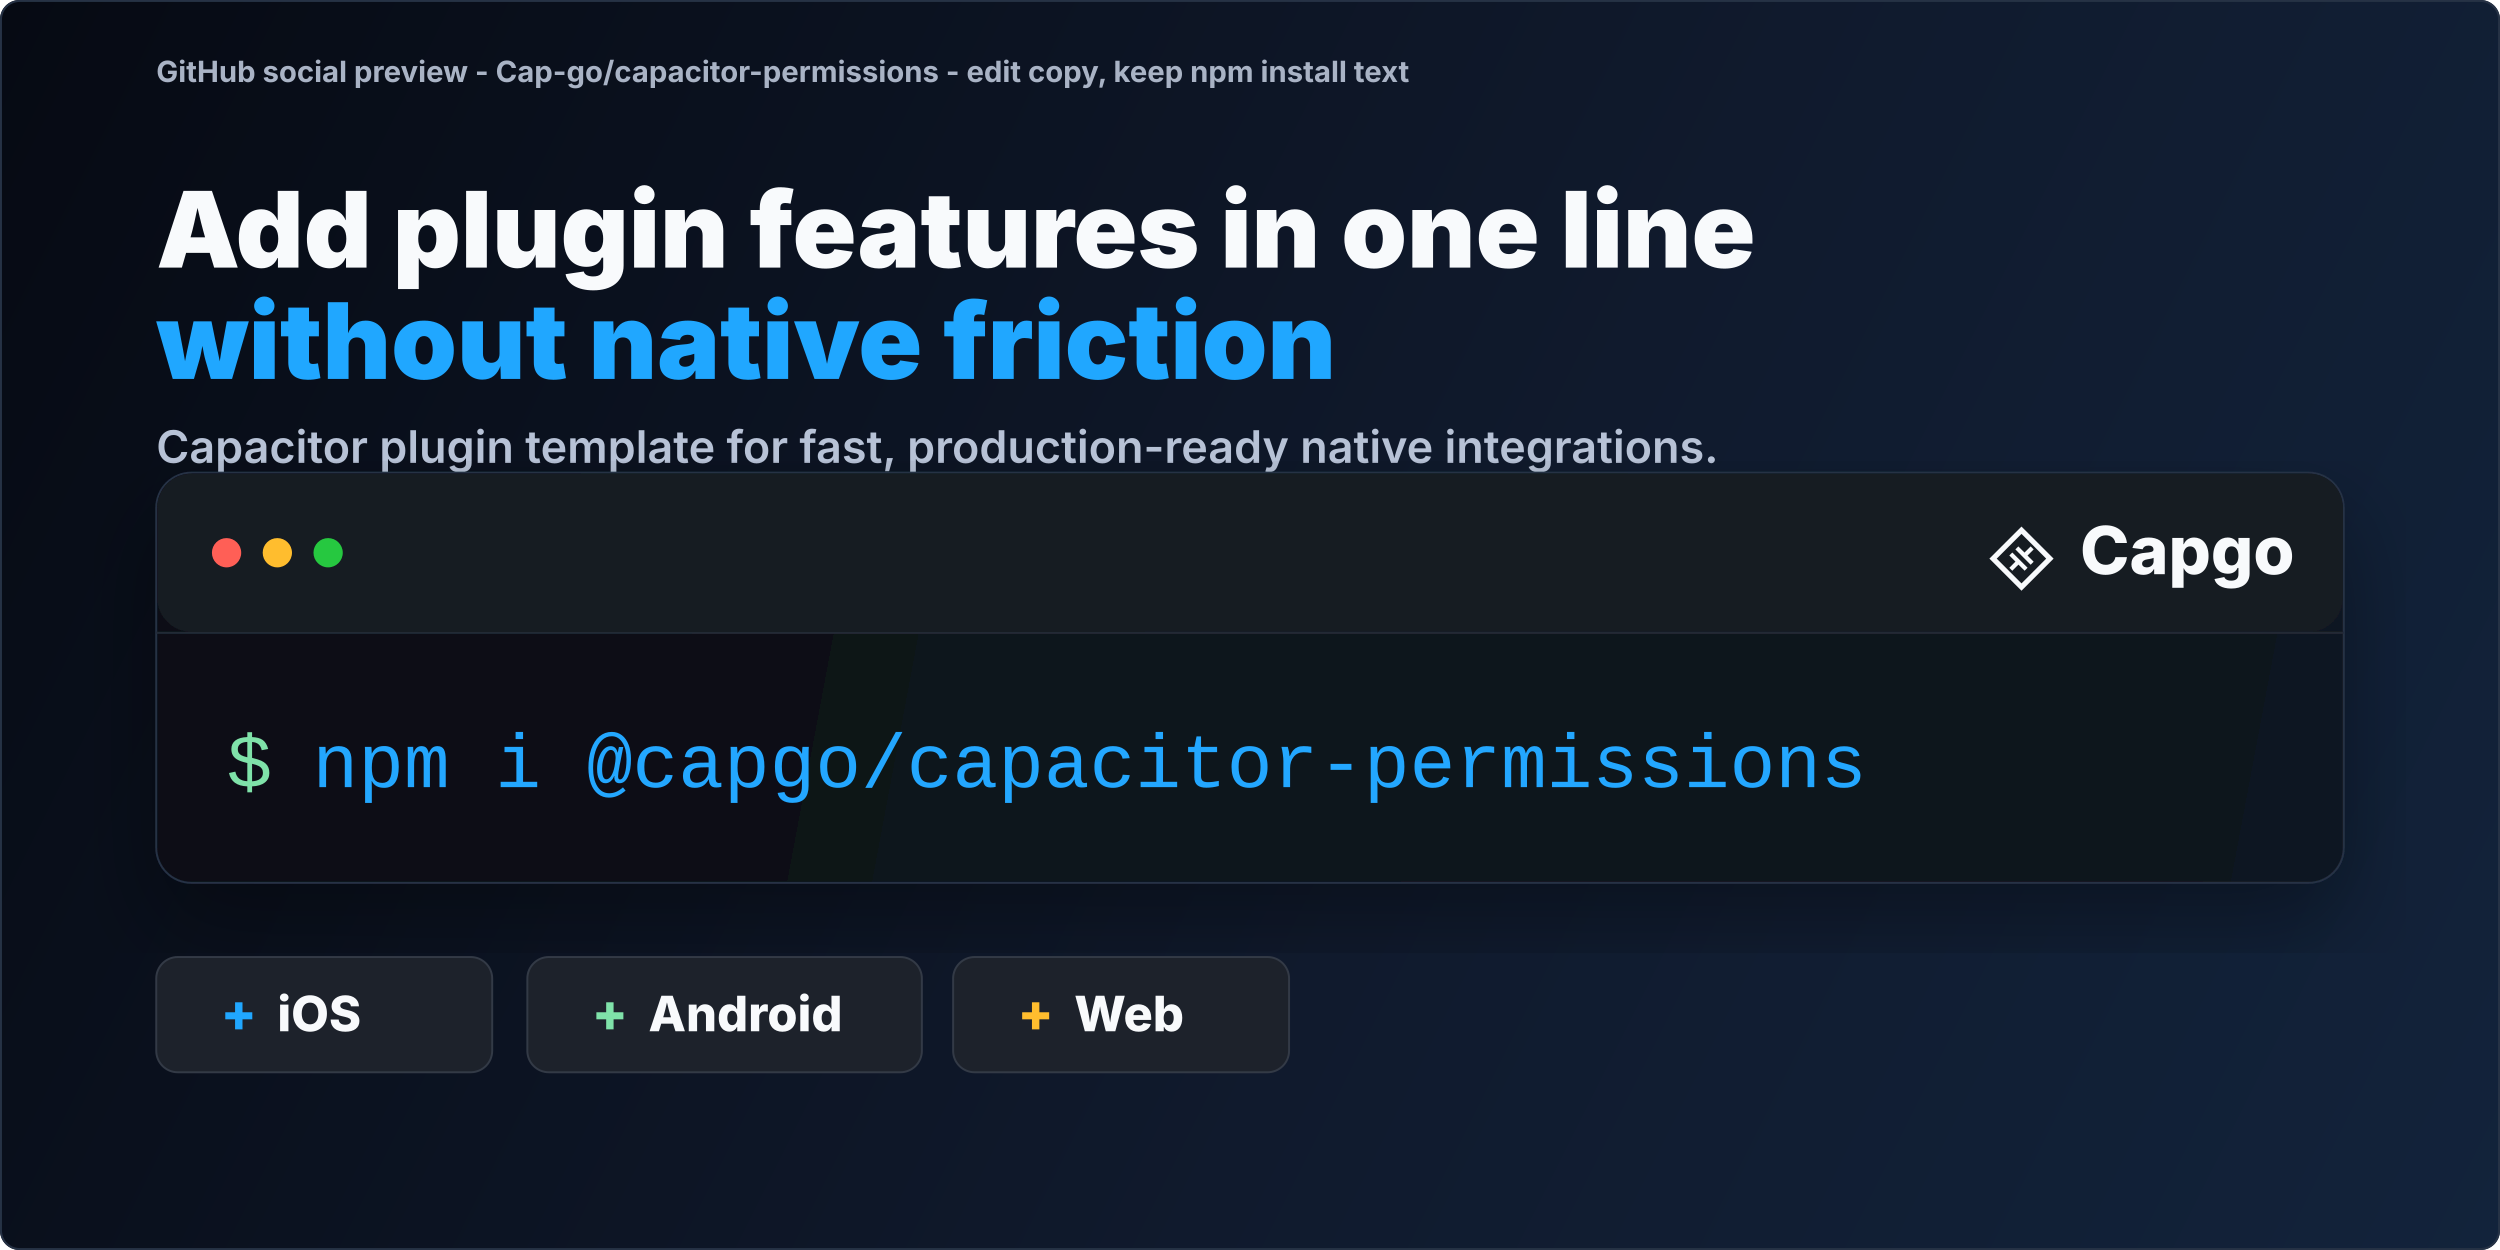
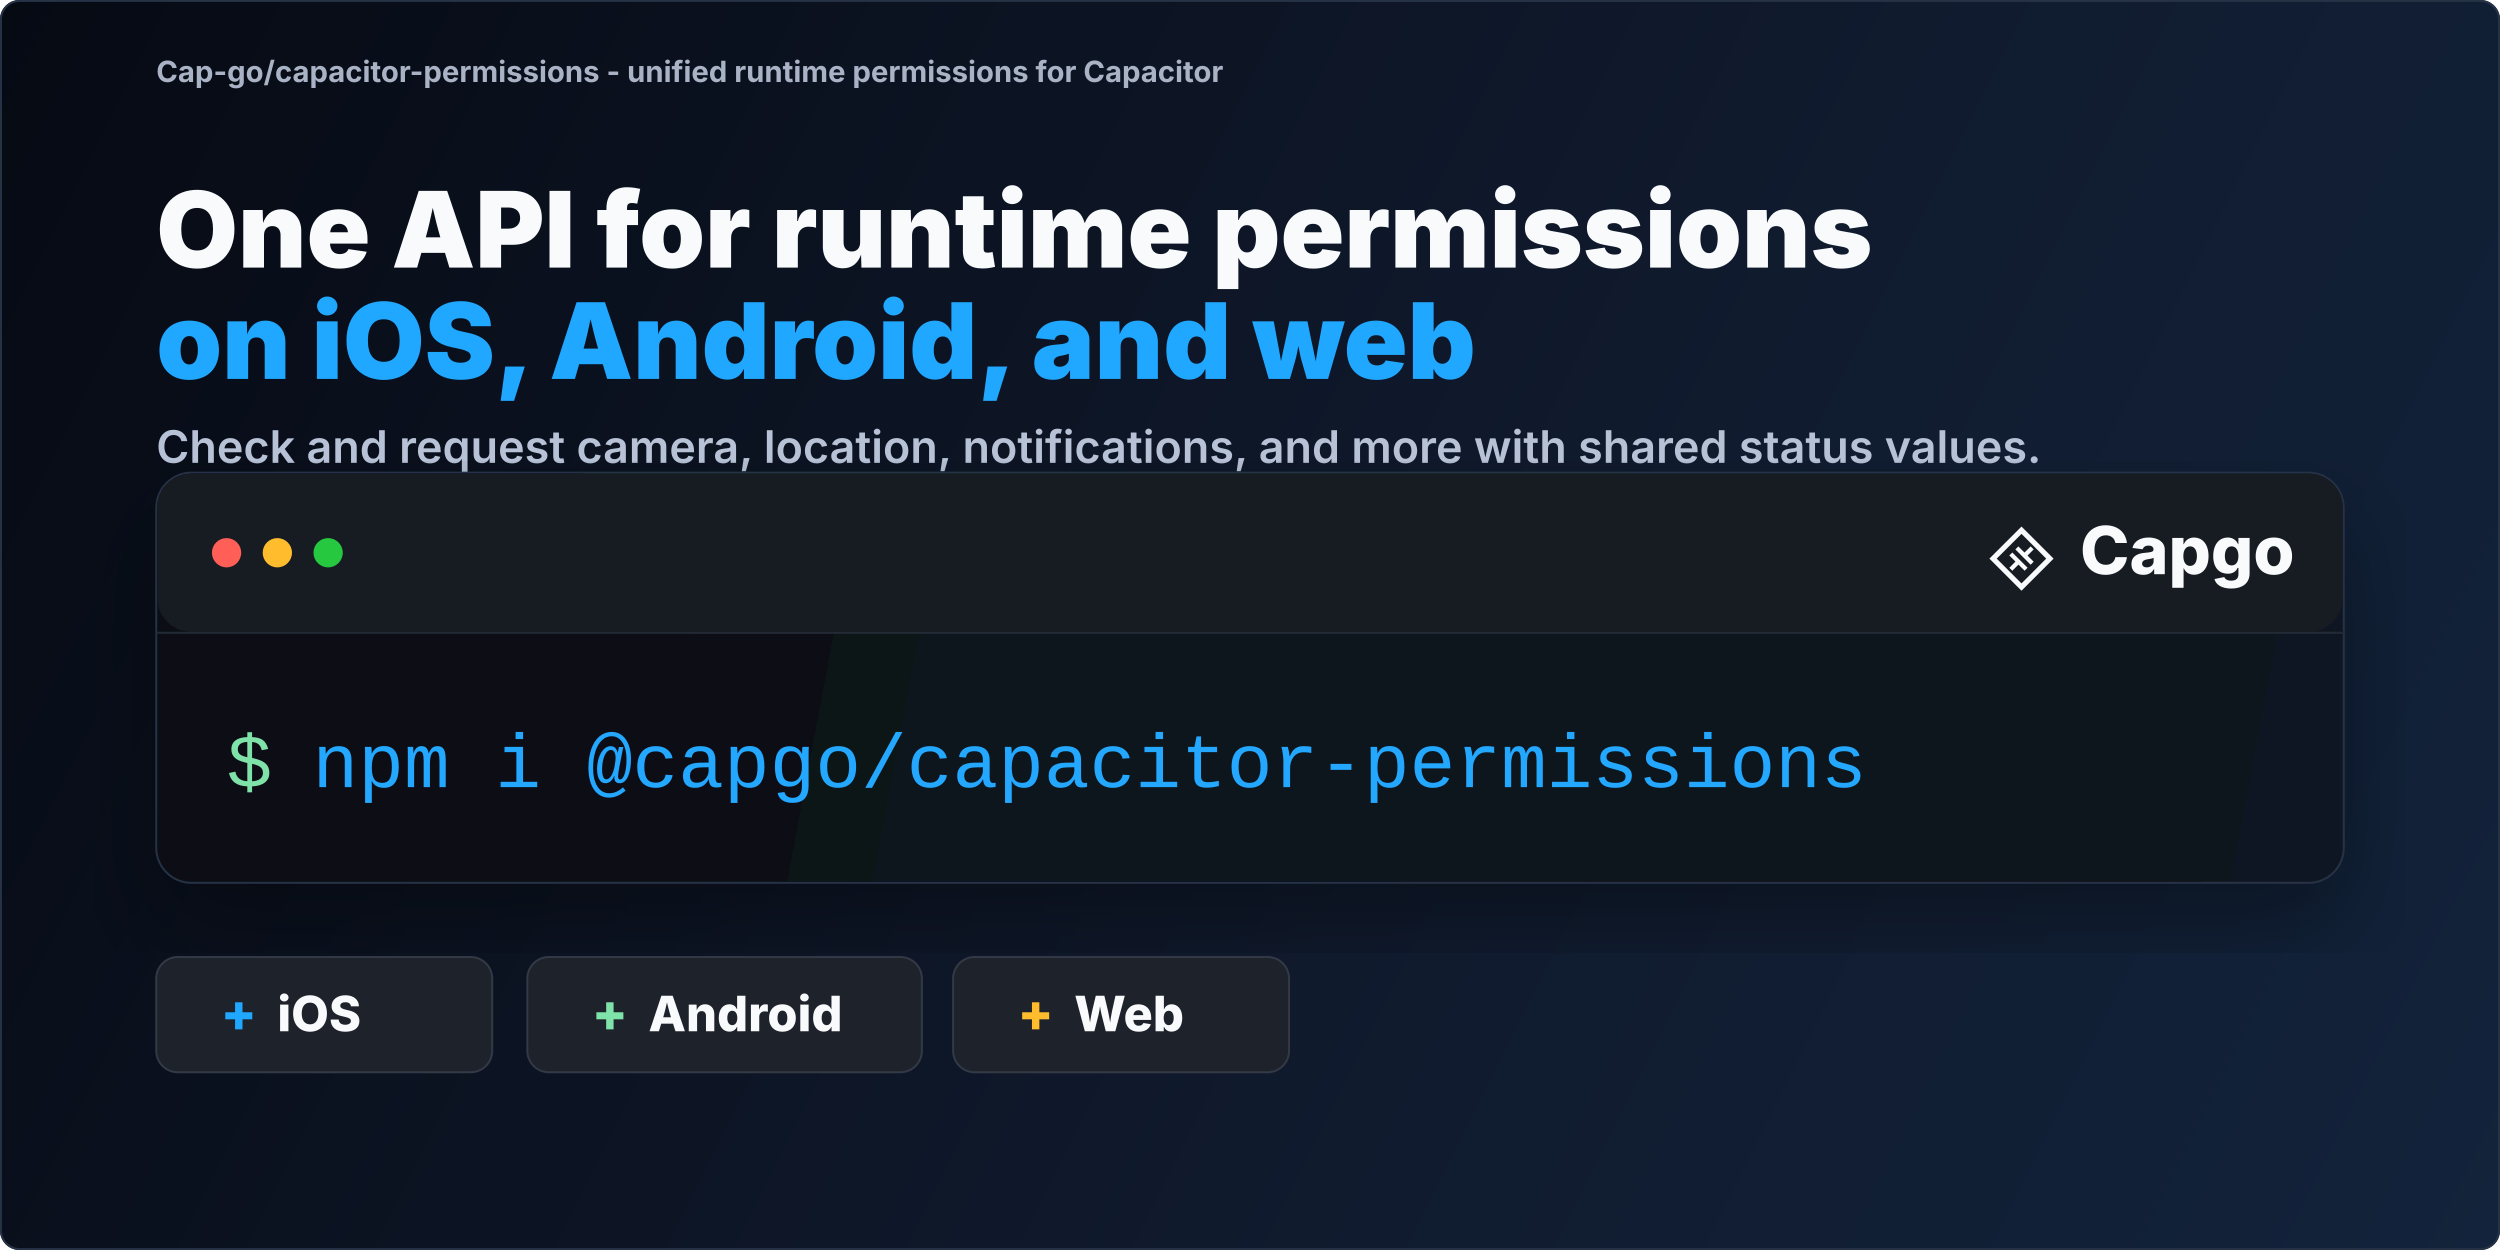
<svg xmlns="http://www.w3.org/2000/svg" width="1280" height="640" viewBox="0 0 1280 640" fill="none">
  <defs>
    <linearGradient id="background" x1="0" y1="0" x2="1280" y2="640" gradientUnits="userSpaceOnUse">
      <stop stop-color="#060A13" />
      <stop offset="0.58" stop-color="#101A2D" />
      <stop offset="1" stop-color="#12233B" />
    </linearGradient>
    <linearGradient id="panel" x1="80" y1="242" x2="1200" y2="452" gradientUnits="userSpaceOnUse">
      <stop stop-color="#0B0F16" />
      <stop offset="1" stop-color="#111720" />
    </linearGradient>
    <filter id="shadow" x="48" y="214" width="1184" height="274" color-interpolation-filters="sRGB" filterUnits="userSpaceOnUse">
      <feDropShadow dx="0" dy="22" stdDeviation="24" flood-color="#02050B" flood-opacity="0.35" />
    </filter>
    <clipPath id="metaClip">
      <rect x="80" y="24" width="1040" height="30" />
    </clipPath>
    <clipPath id="headlineClip">
      <rect x="80" y="78" width="1080" height="128" />
    </clipPath>
    <clipPath id="descriptionClip">
      <rect x="80" y="212" width="980" height="42" />
    </clipPath>
    <clipPath id="commandClip">
      <rect x="160" y="360" width="990" height="72" />
    </clipPath>
    <clipPath id="badgeOneClip">
      <rect x="62" y="16" width="120" height="34" />
    </clipPath>
    <clipPath id="badgeTwoClip">
      <rect x="62" y="16" width="150" height="34" />
    </clipPath>
    <clipPath id="badgeThreeClip">
      <rect x="62" y="16" width="120" height="34" />
    </clipPath>
  </defs>
  <rect width="1280" height="640" rx="10" fill="url(#background)" />
  <rect x="0.5" y="0.5" width="1279" height="639" rx="9.5" stroke="#263245" />
  <text x="80" y="42" clip-path="url(#metaClip)" fill="#A9B3C5" font-family="Inter, ui-sans-serif, system-ui, -apple-system, BlinkMacSystemFont, Segoe UI, sans-serif" font-size="15" font-weight="700" letter-spacing="0">
-     GitHub social preview - Cap-go/capacitor-permissions - edit copy, keep npm install text
+     Cap-go/capacitor-permissions - unified runtime permissions for Capacitor
  </text>
  <g clip-path="url(#headlineClip)">
    <text x="80" y="137" fill="#F8FAFC" font-family="Inter, ui-sans-serif, system-ui, -apple-system, BlinkMacSystemFont, Segoe UI, sans-serif" font-size="54" font-weight="850" letter-spacing="0">
-       Add plugin features in one line
+       One API for runtime permissions
    </text>
    <text x="80" y="194" fill="#20A7FF" font-family="Inter, ui-sans-serif, system-ui, -apple-system, BlinkMacSystemFont, Segoe UI, sans-serif" font-size="54" font-weight="850" letter-spacing="0">
-       without native friction
+       on iOS, Android, and web
    </text>
  </g>
  <text x="80" y="237" clip-path="url(#descriptionClip)" fill="#B7C2D6" font-family="Inter, ui-sans-serif, system-ui, -apple-system, BlinkMacSystemFont, Segoe UI, sans-serif" font-size="23" font-weight="600" letter-spacing="0">
-     Capacitor plugin template for fast, production-ready native integrations.
+     Check and request camera, location, notifications, and more with shared status values.
  </text>
  <g filter="url(#shadow)">
    <rect x="80" y="242" width="1120" height="210" rx="18" fill="url(#panel)" stroke="#253044" />
    <rect x="80.5" y="242.5" width="1119" height="81" rx="17.5" fill="#151A21" />
    <path d="M80 324H1200" stroke="#242B36" />
    <circle cx="116" cy="283" r="7.5" fill="#FF5F57" />
    <circle cx="142" cy="283" r="7.5" fill="#FFBD2E" />
    <circle cx="168" cy="283" r="7.5" fill="#28C840" />
  </g>
  <g transform="translate(1018 269)">
    <g transform="scale(0.03320312)">
      <path fill="#F8FAFC" d="M264.2 265.3 17 512.5 264.5 760 512 1007.5 759.5 760 1007 512.5 759.8 265.3C623.8 129.3 512.3 18 512 18c-.3 0-111.8 111.3-247.8 247.3zm438.5 55.9C807.4 425.9 893 511.9 893 512.5c0 .5-85.7 86.7-190.5 191.5L512 894.5l-191-191-191-191 190.7-190.7c105-105 191-190.8 191.3-190.8.3 0 86.1 85.6 190.7 190.2z" />
      <path fill="#F8FAFC" d="M440.8 347c-12.6 12.6-22.8 23.3-22.8 23.7 0 .5 53 53.7 117.8 118.4l117.7 117.7 23.2-23.3 23.1-23.2-47.4-47.4-47.4-47.4 47.5-47.5 47.5-47.5-23.3-23.3-23.2-23.2-47.5 47.5-47.5 47.5-47.5-47.4-47.5-47.5-22.7 22.9zM347 441.2 324.5 464l47.3 47.3 47.2 47.2-47.4 47.7-47.3 47.6 23 23 23 23 47.5-47.5 47.5-47.5 47.3 47.3c26 26 47.5 47.1 47.8 46.9 6.6-6.3 45.6-45.5 45.6-45.9 0-1.2-234.5-235.1-235.5-234.9-.6 0-11.1 10.4-23.5 23z" />
    </g>
    <text x="47" y="25" fill="#F8FAFC" font-family="Inter, ui-sans-serif, system-ui, -apple-system, BlinkMacSystemFont, Segoe UI, sans-serif" font-size="34" font-weight="760" letter-spacing="0">
      Capgo
    </text>
  </g>
  <text x="116" y="403" fill="#7FE2A9" font-family="SFMono-Regular, Fira Code, Consolas, Liberation Mono, monospace" font-size="39" letter-spacing="0">
    $
  </text>
  <text x="160" y="403" clip-path="url(#commandClip)" fill="#23A7FF" font-family="SFMono-Regular, Fira Code, Consolas, Liberation Mono, monospace" font-size="39" letter-spacing="0">
    npm i @capgo/capacitor-permissions
  </text>
  <g transform="translate(80 490)">
    <rect width="172" height="59" rx="11" fill="#1D222B" stroke="#333A46" />
    <text x="33" y="38" fill="#20A7FF" font-family="Inter, ui-sans-serif, system-ui, sans-serif" font-size="27" font-weight="760">+</text>
    <text x="62" y="38" clip-path="url(#badgeOneClip)" fill="#F8FAFC" font-family="Inter, ui-sans-serif, system-ui, sans-serif" font-size="25" font-weight="760" letter-spacing="0">
      iOS
    </text>
  </g>
  <g transform="translate(270 490)">
    <rect width="202" height="59" rx="11" fill="#1D222B" stroke="#333A46" />
    <text x="33" y="38" fill="#7FE2A9" font-family="Inter, ui-sans-serif, system-ui, sans-serif" font-size="27" font-weight="760">+</text>
    <text x="62" y="38" clip-path="url(#badgeTwoClip)" fill="#F8FAFC" font-family="Inter, ui-sans-serif, system-ui, sans-serif" font-size="25" font-weight="760" letter-spacing="0">
      Android
    </text>
  </g>
  <g transform="translate(488 490)">
    <rect width="172" height="59" rx="11" fill="#1D222B" stroke="#333A46" />
    <text x="33" y="38" fill="#FFBD2E" font-family="Inter, ui-sans-serif, system-ui, sans-serif" font-size="27" font-weight="760">+</text>
    <text x="62" y="38" clip-path="url(#badgeThreeClip)" fill="#F8FAFC" font-family="Inter, ui-sans-serif, system-ui, sans-serif" font-size="25" font-weight="760" letter-spacing="0">
      Web
    </text>
  </g>
</svg>
